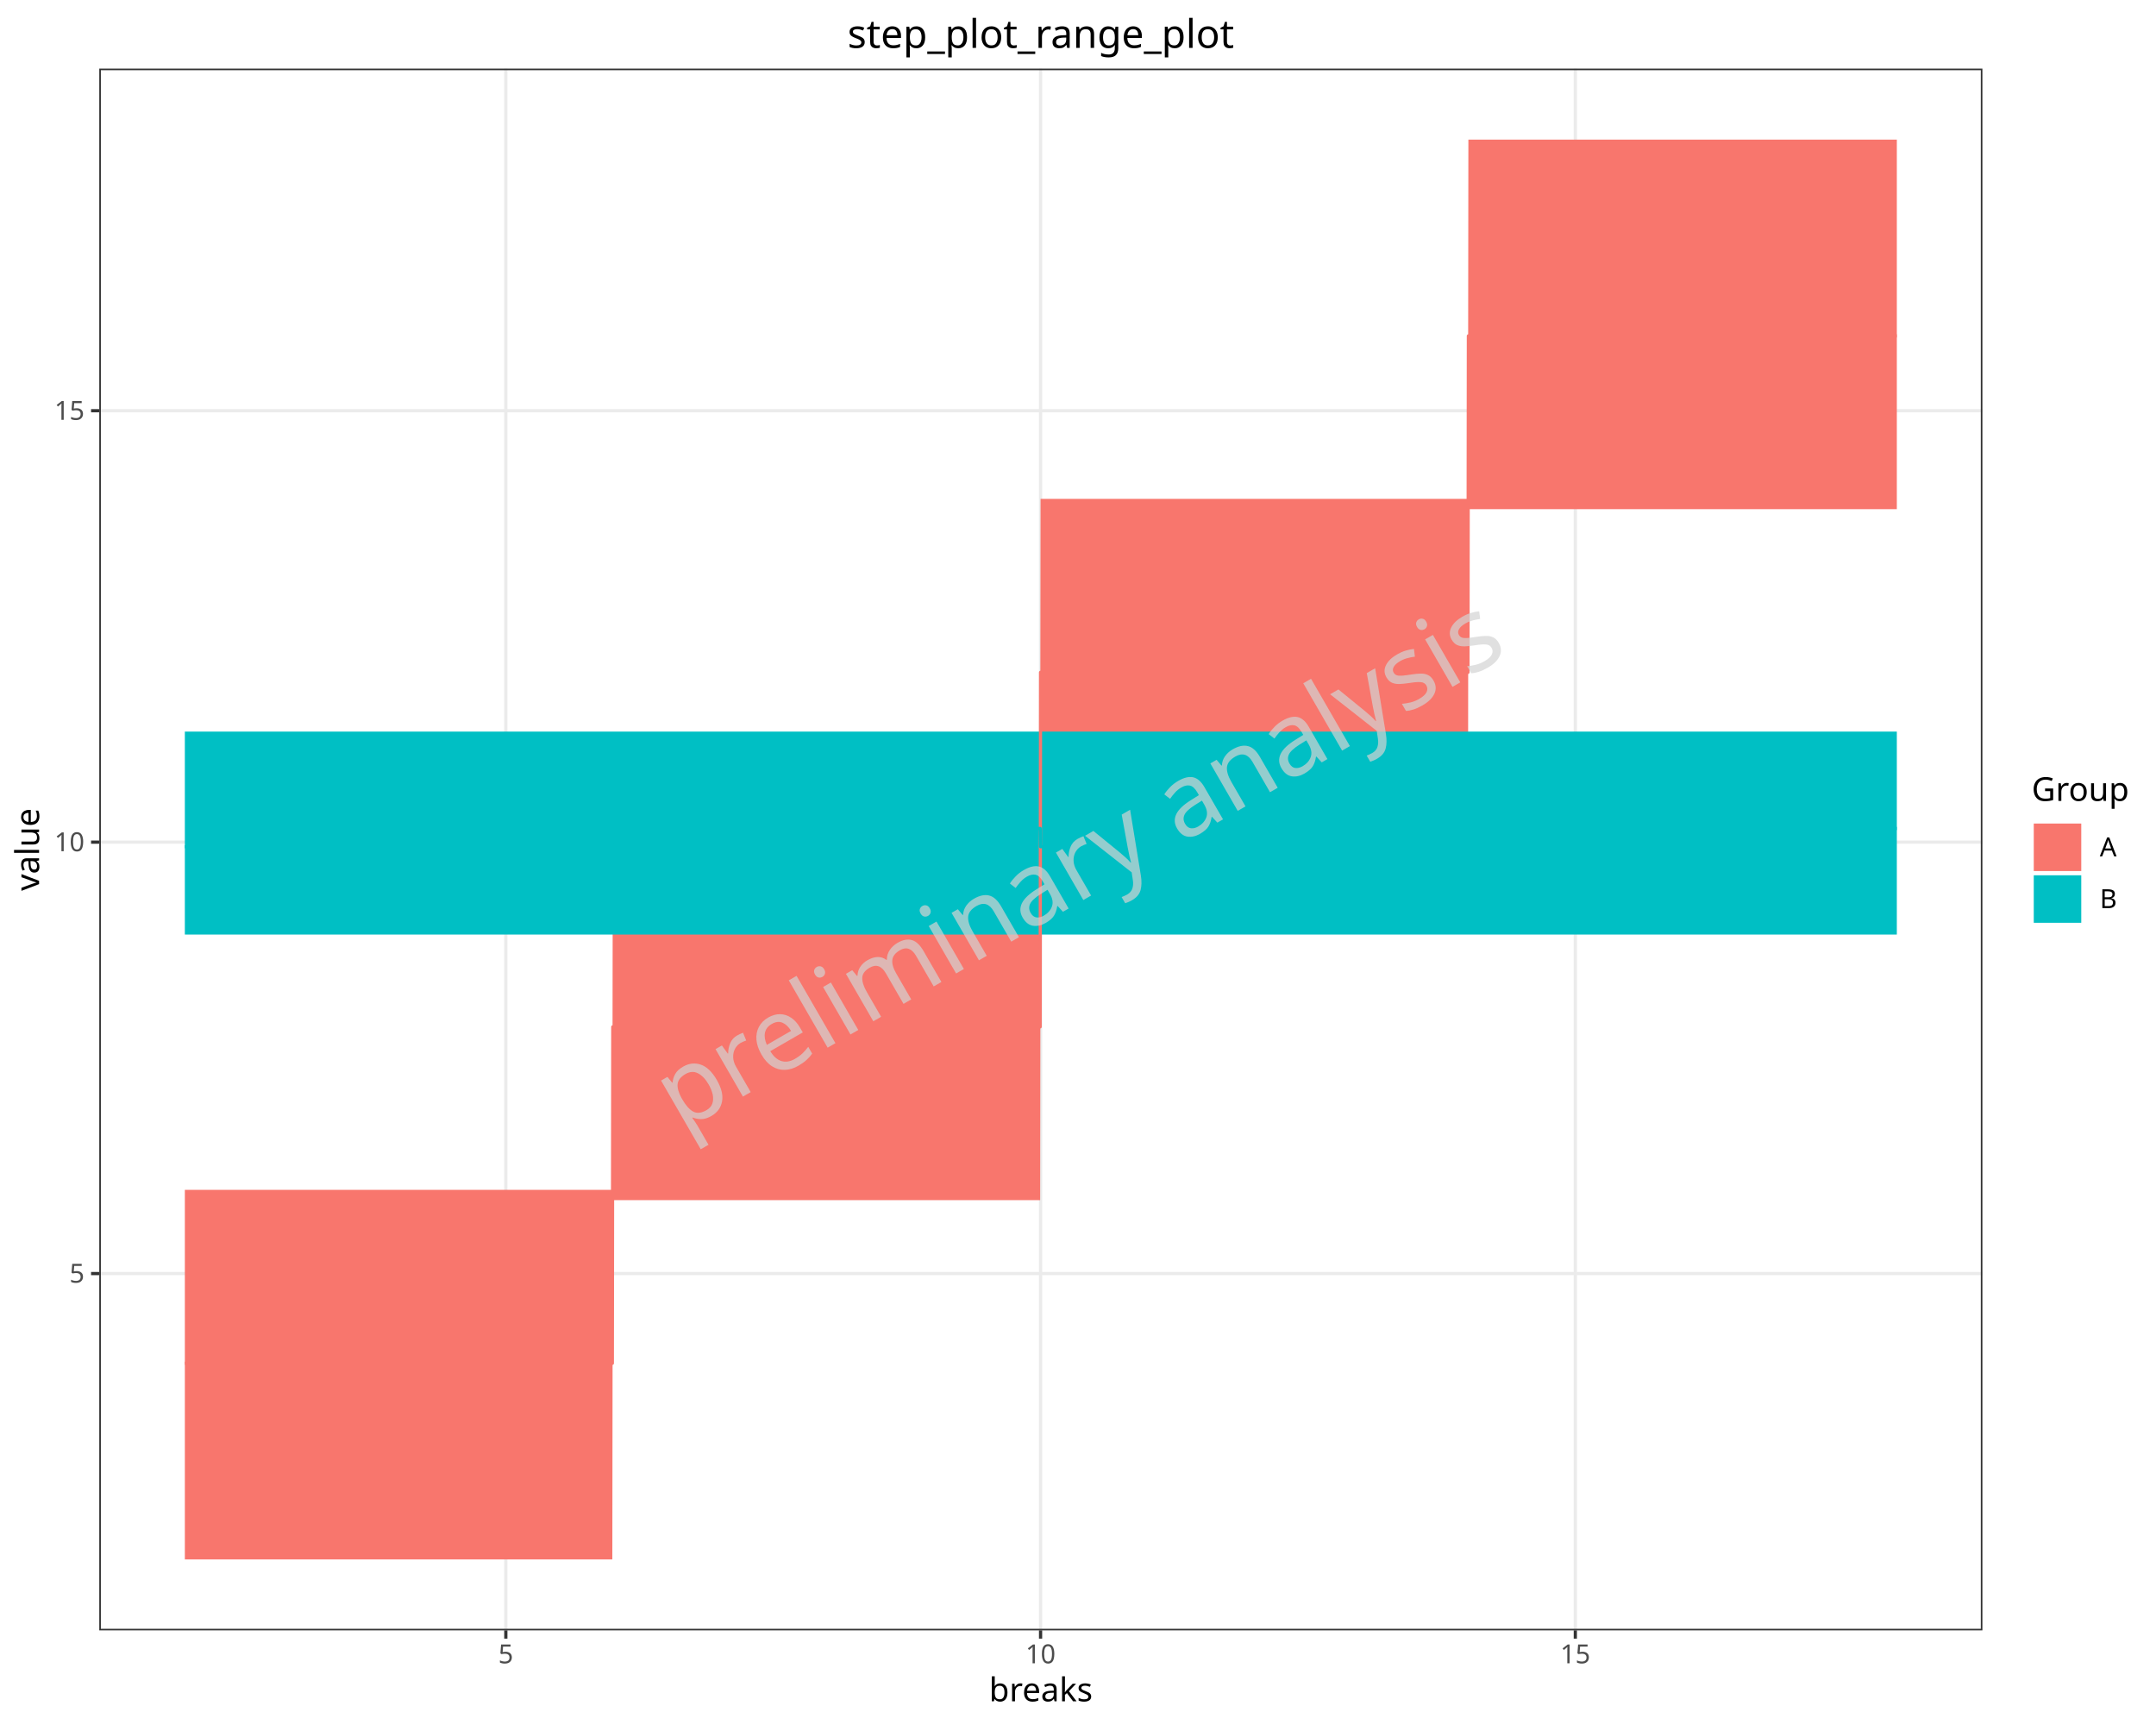
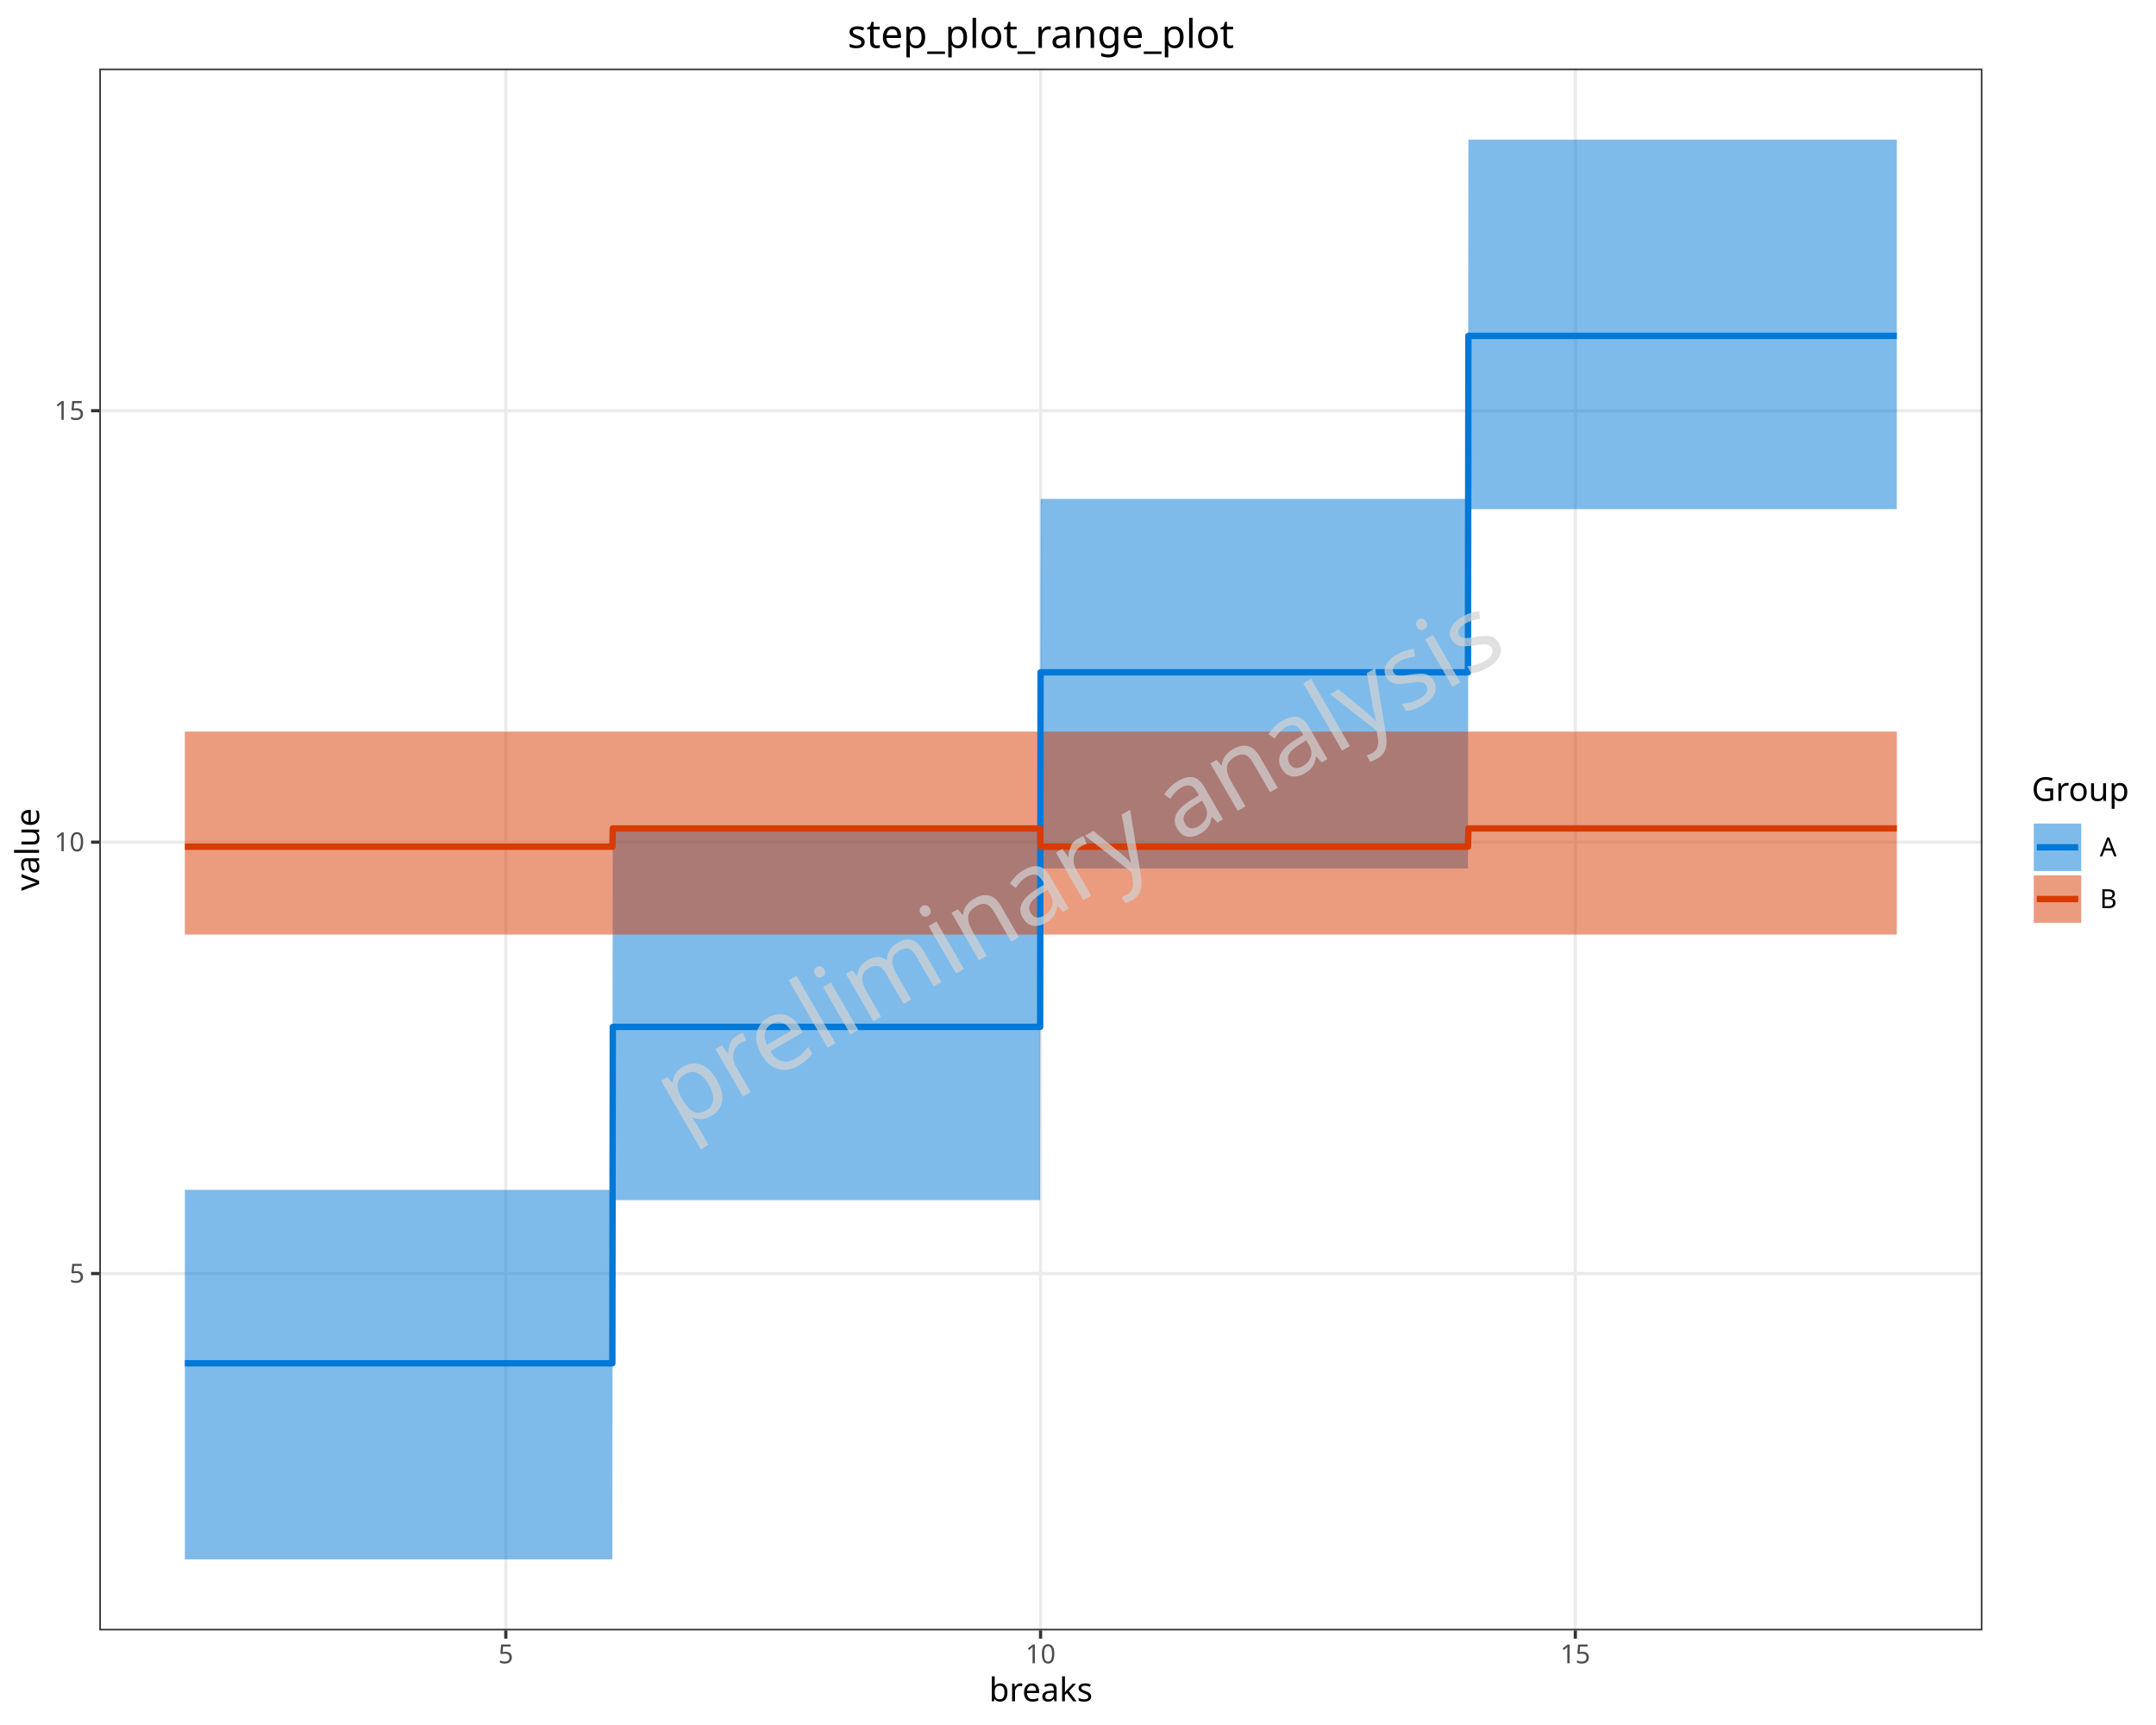
<svg xmlns="http://www.w3.org/2000/svg" class="svglite" data-engine-version="2.0" width="720.00pt" height="576.00pt" viewBox="0 0 720.00 576.00">
  <defs>
    <style type="text/css">
    .svglite line, .svglite polyline, .svglite polygon, .svglite path, .svglite rect, .svglite circle {
      fill: none;
      stroke: #000000;
      stroke-linecap: round;
      stroke-linejoin: round;
      stroke-miterlimit: 10.00;
    }
  </style>
  </defs>
  <rect width="100%" height="100%" style="stroke: none; fill: #FFFFFF;" />
  <defs>
    <clipPath id="cpMC4wMHw3MjAuMDB8MC4wMHw1NzYuMDA=">
      <rect x="0.00" y="0.00" width="720.00" height="576.00" />
    </clipPath>
  </defs>
  <g clip-path="url(#cpMC4wMHw3MjAuMDB8MC4wMHw1NzYuMDA=)">
    <rect x="0" y="0.00" width="720.00" height="576.00" style="stroke-width: 1.07; stroke: #FFFFFF; fill: #FFFFFF;" />
  </g>
  <defs>
    <clipPath id="cpMzMuMTV8NjYyLjAzfDIyLjkwfDU0NC40Mg==">
      <rect x="33.15" y="22.90" width="628.88" height="521.51" />
    </clipPath>
  </defs>
  <g clip-path="url(#cpMzMuMTV8NjYyLjAzfDIyLjkwfDU0NC40Mg==)">
    <rect x="33.15" y="22.90" width="628.88" height="521.51" style="stroke-width: 1.07; stroke: none; fill: #FFFFFF;" />
    <polyline points="33.15,425.26 662.03,425.26 " style="stroke-width: 1.07; stroke: #EBEBEB; stroke-linecap: butt;" />
    <polyline points="33.15,281.21 662.03,281.21 " style="stroke-width: 1.07; stroke: #EBEBEB; stroke-linecap: butt;" />
    <polyline points="33.15,137.15 662.03,137.15 " style="stroke-width: 1.07; stroke: #EBEBEB; stroke-linecap: butt;" />
    <polyline points="168.92,544.42 168.92,22.90 " style="stroke-width: 1.07; stroke: #EBEBEB; stroke-linecap: butt;" />
    <polyline points="347.50,544.42 347.50,22.90 " style="stroke-width: 1.07; stroke: #EBEBEB; stroke-linecap: butt;" />
    <polyline points="526.08,544.42 526.08,22.90 " style="stroke-width: 1.07; stroke: #EBEBEB; stroke-linecap: butt;" />
-     <polygon points="61.73,397.30 204.49,397.30 204.64,277.33 347.36,277.33 347.50,166.58 490.23,166.58 490.37,46.61 633.45,46.61 633.45,170.02 490.37,170.02 490.23,289.99 347.50,289.99 347.36,400.74 204.64,400.74 204.49,520.71 61.73,520.71 " style="stroke-width: 0.00; stroke: none; stroke-linecap: butt; fill: #F8766D;" />
+     <polygon points="61.73,397.30 204.49,397.30 204.64,277.33 347.36,277.33 347.50,166.58 490.23,166.58 490.37,46.61 633.45,46.61 633.45,170.02 490.37,170.02 490.23,289.99 347.50,289.99 347.36,400.74 204.64,400.74 204.49,520.71 61.73,520.71 " style="stroke-width: 0.00; stroke: none; stroke-linecap: butt; fill: #0078D7; fill-opacity: 0.50;" />
    <polyline points="61.73,397.30 204.49,397.30 204.64,277.33 347.36,277.33 347.50,166.58 490.23,166.58 490.37,46.61 633.45,46.61 " style="stroke-width: 1.07; stroke: none; stroke-linecap: butt;" />
    <polyline points="633.45,170.02 490.37,170.02 490.23,289.99 347.50,289.99 347.36,400.74 204.64,400.74 204.49,520.71 61.73,520.71 " style="stroke-width: 1.07; stroke: none; stroke-linecap: butt;" />
-     <polygon points="61.73,244.29 204.49,244.29 204.64,244.29 347.36,244.29 347.50,244.29 490.23,244.29 490.37,244.29 633.45,244.29 633.45,312.06 490.37,312.06 490.23,312.06 347.50,312.06 347.36,312.06 204.64,312.06 204.49,312.06 61.73,312.06 " style="stroke-width: 0.00; stroke: none; stroke-linecap: butt; fill: #00BFC4;" />
+     <polygon points="61.73,244.29 204.49,244.29 204.64,244.29 347.36,244.29 347.50,244.29 490.23,244.29 490.37,244.29 633.45,244.29 633.45,312.06 490.37,312.06 490.23,312.06 347.50,312.06 347.36,312.06 204.64,312.06 204.49,312.06 61.73,312.06 " style="stroke-width: 0.00; stroke: none; stroke-linecap: butt; fill: #D83B01; fill-opacity: 0.50;" />
    <polyline points="61.73,244.29 204.49,244.29 204.64,244.29 347.36,244.29 347.50,244.29 490.23,244.29 490.37,244.29 633.45,244.29 " style="stroke-width: 1.07; stroke: none; stroke-linecap: butt;" />
    <polyline points="633.45,312.06 490.37,312.06 490.23,312.06 347.50,312.06 347.36,312.06 204.64,312.06 204.49,312.06 61.73,312.06 " style="stroke-width: 1.07; stroke: none; stroke-linecap: butt;" />
-     <polyline points="61.73,455.22 204.49,455.22 204.64,342.88 347.36,342.88 347.50,224.50 490.23,224.50 490.37,112.16 633.45,112.16 " style="stroke-width: 1.07; stroke: #F8766D; stroke-linecap: butt;" />
-     <polyline points="61.73,282.73 204.49,282.73 204.64,276.63 347.36,276.63 347.50,282.73 490.23,282.73 490.37,276.63 633.45,276.63 " style="stroke-width: 1.07; stroke: #00BFC4; stroke-linecap: butt;" />
+     <polyline points="61.73,455.22 204.49,455.22 204.64,342.88 347.36,342.88 347.50,224.50 490.23,224.50 490.37,112.16 633.45,112.16 " style="stroke-width: 2.13; stroke: #0078D7; stroke-linecap: butt;" />
+     <polyline points="61.73,282.73 204.49,282.73 204.64,276.63 347.36,276.63 347.50,282.73 490.23,282.73 490.37,276.63 633.45,276.63 " style="stroke-width: 2.13; stroke: #D83B01; stroke-linecap: butt;" />
    <rect x="33.15" y="22.90" width="628.88" height="521.51" style="stroke-width: 1.07; stroke: #333333;" />
  </g>
  <g clip-path="url(#cpMC4wMHw3MjAuMDB8MC4wMHw1NzYuMDA=)">
    <text x="28.22" y="428.29" text-anchor="end" style="font-size: 8.80px; fill: #4D4D4D; font-family: sans;" textLength="4.89px" lengthAdjust="spacingAndGlyphs">5</text>
    <text x="28.22" y="284.24" text-anchor="end" style="font-size: 8.80px; fill: #4D4D4D; font-family: sans;" textLength="9.79px" lengthAdjust="spacingAndGlyphs">10</text>
    <text x="28.22" y="140.18" text-anchor="end" style="font-size: 8.80px; fill: #4D4D4D; font-family: sans;" textLength="9.79px" lengthAdjust="spacingAndGlyphs">15</text>
    <polyline points="30.41,425.26 33.15,425.26 " style="stroke-width: 1.07; stroke: #333333; stroke-linecap: butt;" />
    <polyline points="30.41,281.21 33.15,281.21 " style="stroke-width: 1.07; stroke: #333333; stroke-linecap: butt;" />
    <polyline points="30.41,137.15 33.15,137.15 " style="stroke-width: 1.07; stroke: #333333; stroke-linecap: butt;" />
    <polyline points="168.92,547.16 168.92,544.42 " style="stroke-width: 1.07; stroke: #333333; stroke-linecap: butt;" />
    <polyline points="347.50,547.16 347.50,544.42 " style="stroke-width: 1.07; stroke: #333333; stroke-linecap: butt;" />
    <polyline points="526.08,547.16 526.08,544.42 " style="stroke-width: 1.07; stroke: #333333; stroke-linecap: butt;" />
    <text x="168.92" y="555.40" text-anchor="middle" style="font-size: 8.80px; fill: #4D4D4D; font-family: sans;" textLength="4.89px" lengthAdjust="spacingAndGlyphs">5</text>
    <text x="347.50" y="555.40" text-anchor="middle" style="font-size: 8.80px; fill: #4D4D4D; font-family: sans;" textLength="9.79px" lengthAdjust="spacingAndGlyphs">10</text>
    <text x="526.08" y="555.40" text-anchor="middle" style="font-size: 8.80px; fill: #4D4D4D; font-family: sans;" textLength="9.79px" lengthAdjust="spacingAndGlyphs">15</text>
    <text x="347.59" y="568.10" text-anchor="middle" style="font-size: 11.00px; font-family: sans;" textLength="33.03px" lengthAdjust="spacingAndGlyphs">breaks</text>
    <text transform="translate(13.05,283.66) rotate(-90)" text-anchor="middle" style="font-size: 11.00px; font-family: sans;" textLength="26.30px" lengthAdjust="spacingAndGlyphs">value</text>
    <rect x="672.99" y="253.00" width="41.53" height="61.32" style="stroke-width: 1.07; stroke: none; fill: #FFFFFF;" />
    <text x="678.47" y="267.43" style="font-size: 11.00px; font-family: sans;" textLength="30.58px" lengthAdjust="spacingAndGlyphs">Group</text>
    <rect x="678.47" y="274.28" width="17.28" height="17.28" style="stroke-width: 1.07; stroke: none; fill: #FFFFFF;" />
-     <rect x="679.18" y="274.99" width="15.86" height="15.86" style="stroke-width: 1.07; stroke: none; stroke-linecap: butt; stroke-linejoin: miter; fill: #F8766D;" />
-     <line x1="680.20" y1="282.92" x2="694.02" y2="282.92" style="stroke-width: 1.07; stroke: #F8766D; stroke-linecap: butt;" />
+     <rect x="679.18" y="274.99" width="15.86" height="15.86" style="stroke-width: 1.07; stroke: none; stroke-linecap: butt; stroke-linejoin: miter; fill: #0078D7; fill-opacity: 0.50;" />
+     <line x1="680.20" y1="282.92" x2="694.02" y2="282.92" style="stroke-width: 2.13; stroke: #0078D7; stroke-linecap: butt;" />
    <rect x="678.47" y="291.56" width="17.28" height="17.28" style="stroke-width: 1.07; stroke: none; fill: #FFFFFF;" />
-     <rect x="679.18" y="292.27" width="15.86" height="15.86" style="stroke-width: 1.07; stroke: none; stroke-linecap: butt; stroke-linejoin: miter; fill: #00BFC4;" />
-     <line x1="680.20" y1="300.20" x2="694.02" y2="300.20" style="stroke-width: 1.07; stroke: #00BFC4; stroke-linecap: butt;" />
+     <rect x="679.18" y="292.27" width="15.86" height="15.86" style="stroke-width: 1.07; stroke: none; stroke-linecap: butt; stroke-linejoin: miter; fill: #D83B01; fill-opacity: 0.50;" />
+     <line x1="680.20" y1="300.20" x2="694.02" y2="300.20" style="stroke-width: 2.13; stroke: #D83B01; stroke-linecap: butt;" />
    <text x="701.23" y="285.95" style="font-size: 8.80px; font-family: sans;" textLength="5.87px" lengthAdjust="spacingAndGlyphs">A</text>
    <text x="701.23" y="303.23" style="font-size: 8.80px; font-family: sans;" textLength="5.87px" lengthAdjust="spacingAndGlyphs">B</text>
    <text x="347.59" y="15.99" text-anchor="middle" style="font-size: 13.20px; font-family: sans;" textLength="123.31px" lengthAdjust="spacingAndGlyphs">step_plot_range_plot</text>
    <text transform="translate(365.87,298.17) rotate(-30)" text-anchor="middle" style="font-size: 34.14px; fill: #D3D3D3; fill-opacity: 0.70; font-family: sans;" textLength="299.85px" lengthAdjust="spacingAndGlyphs">preliminary analysis</text>
  </g>
</svg>
